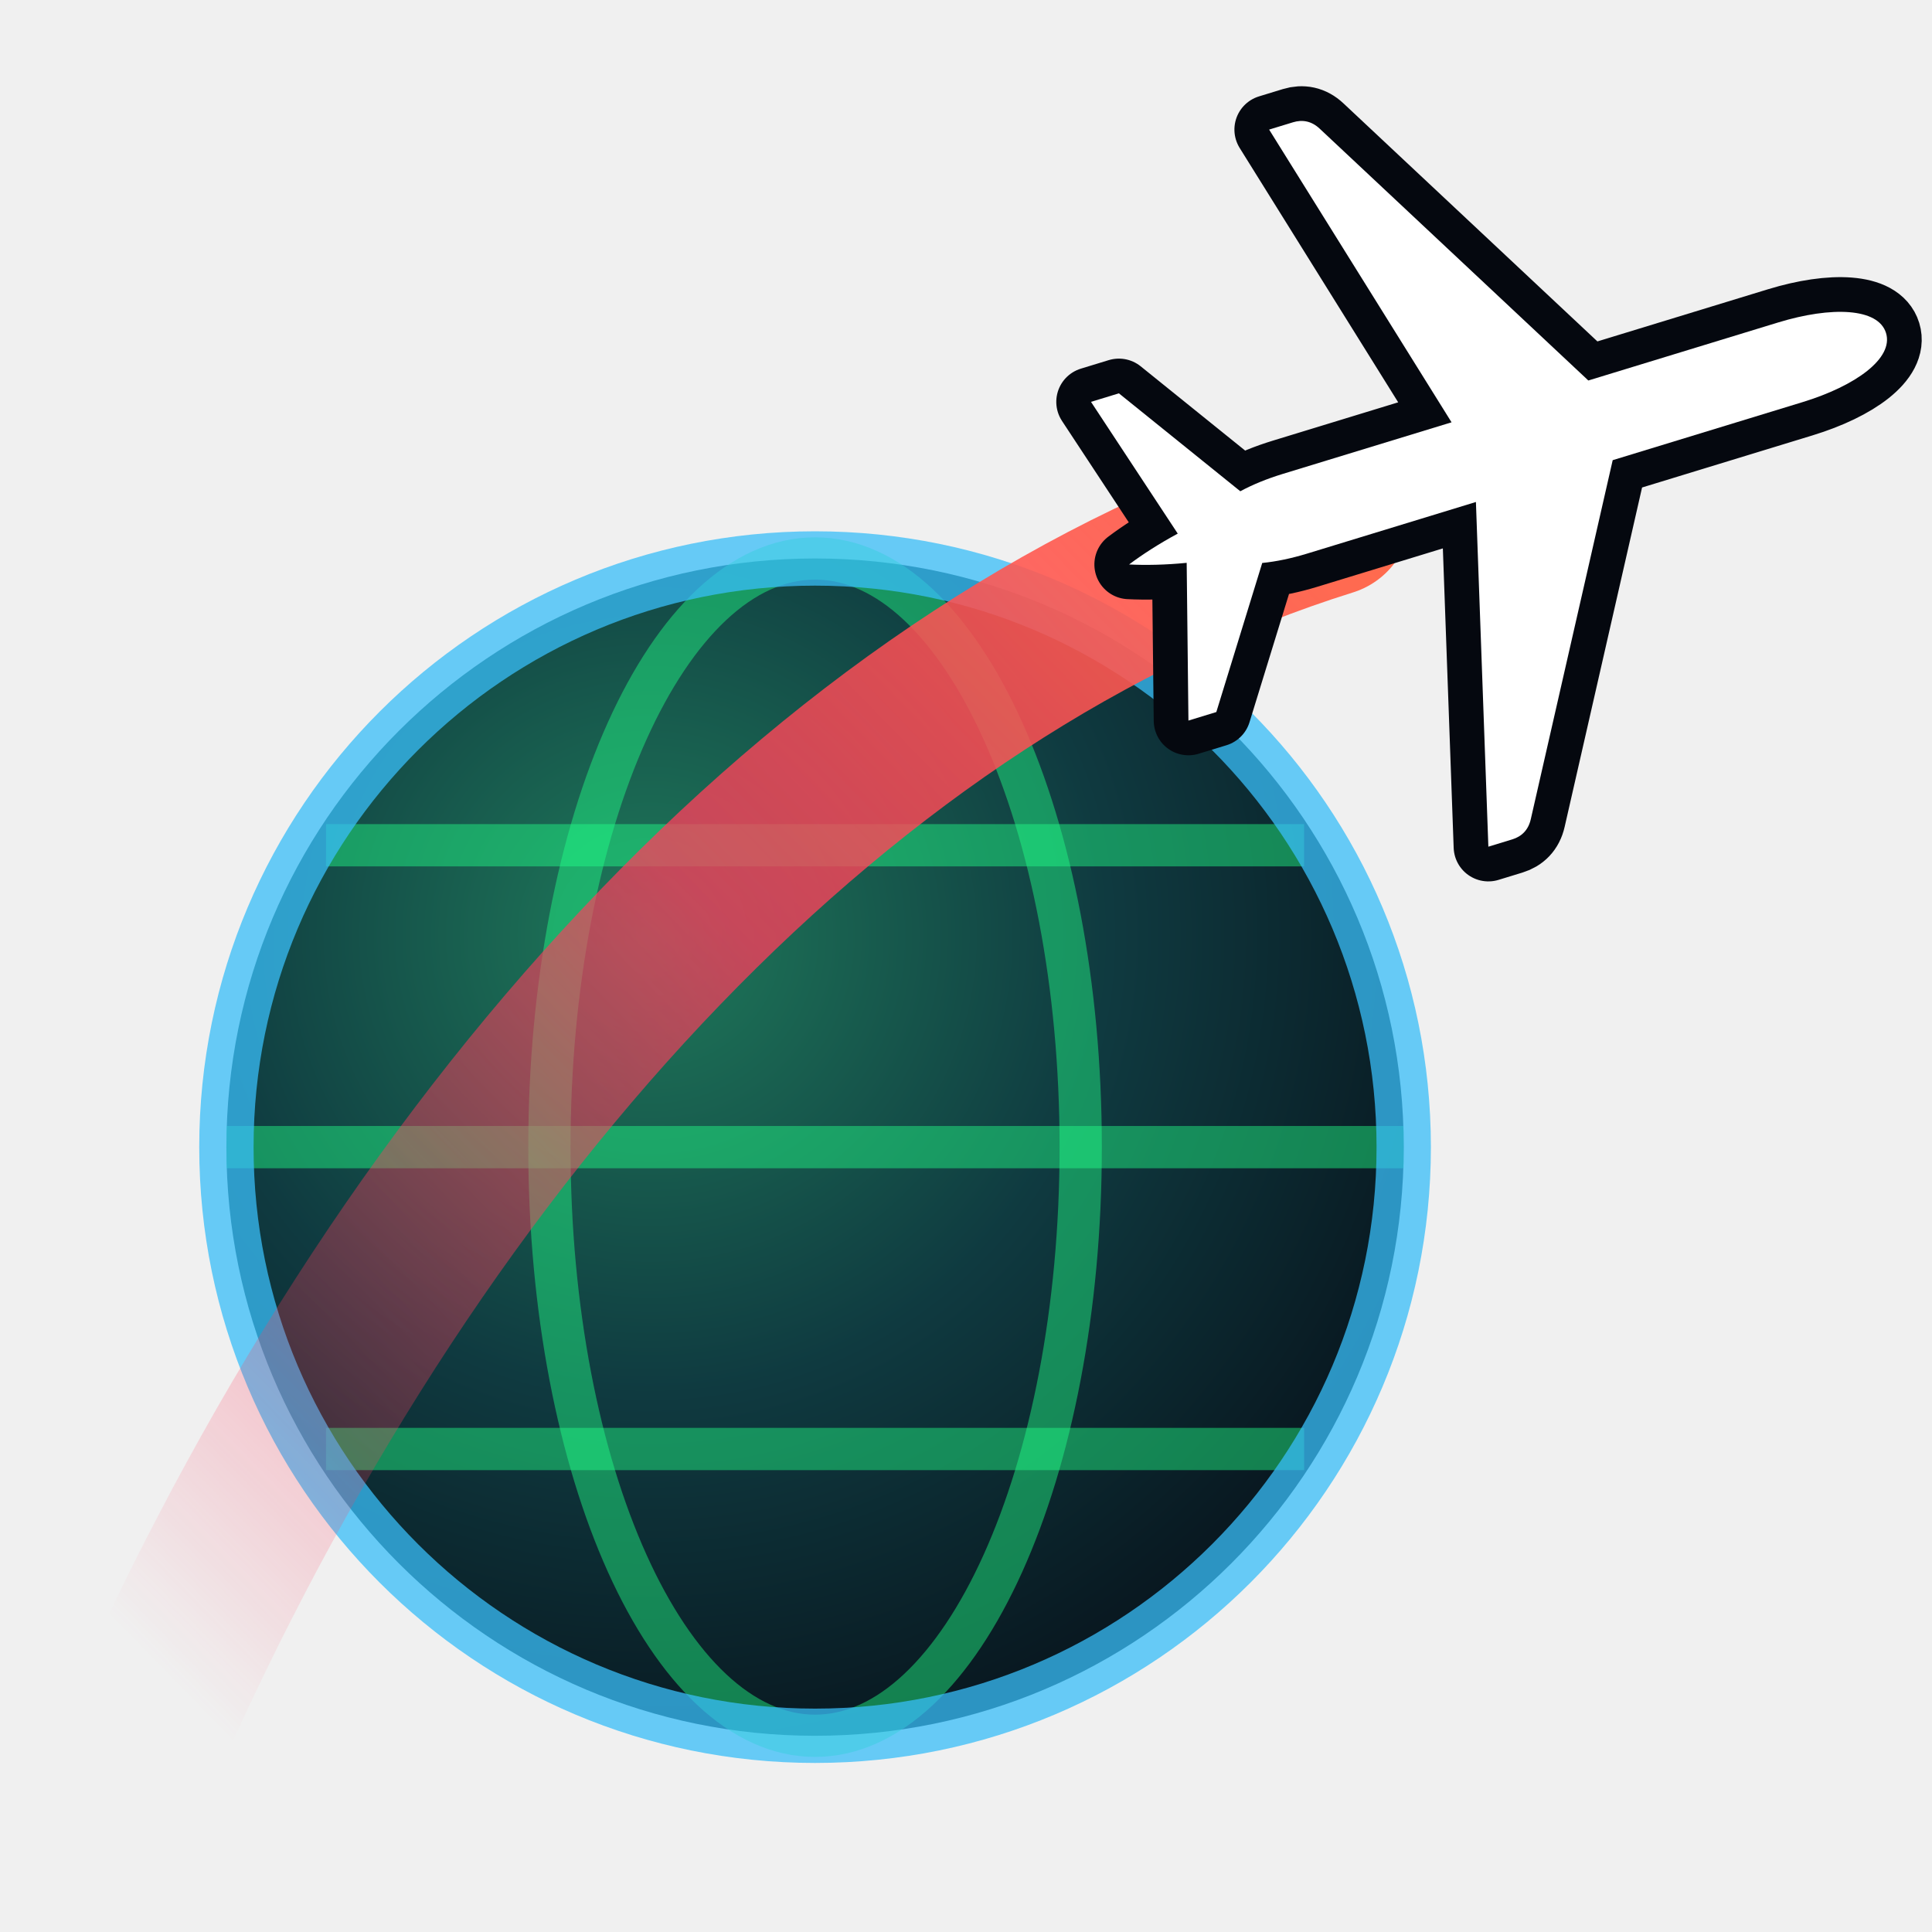
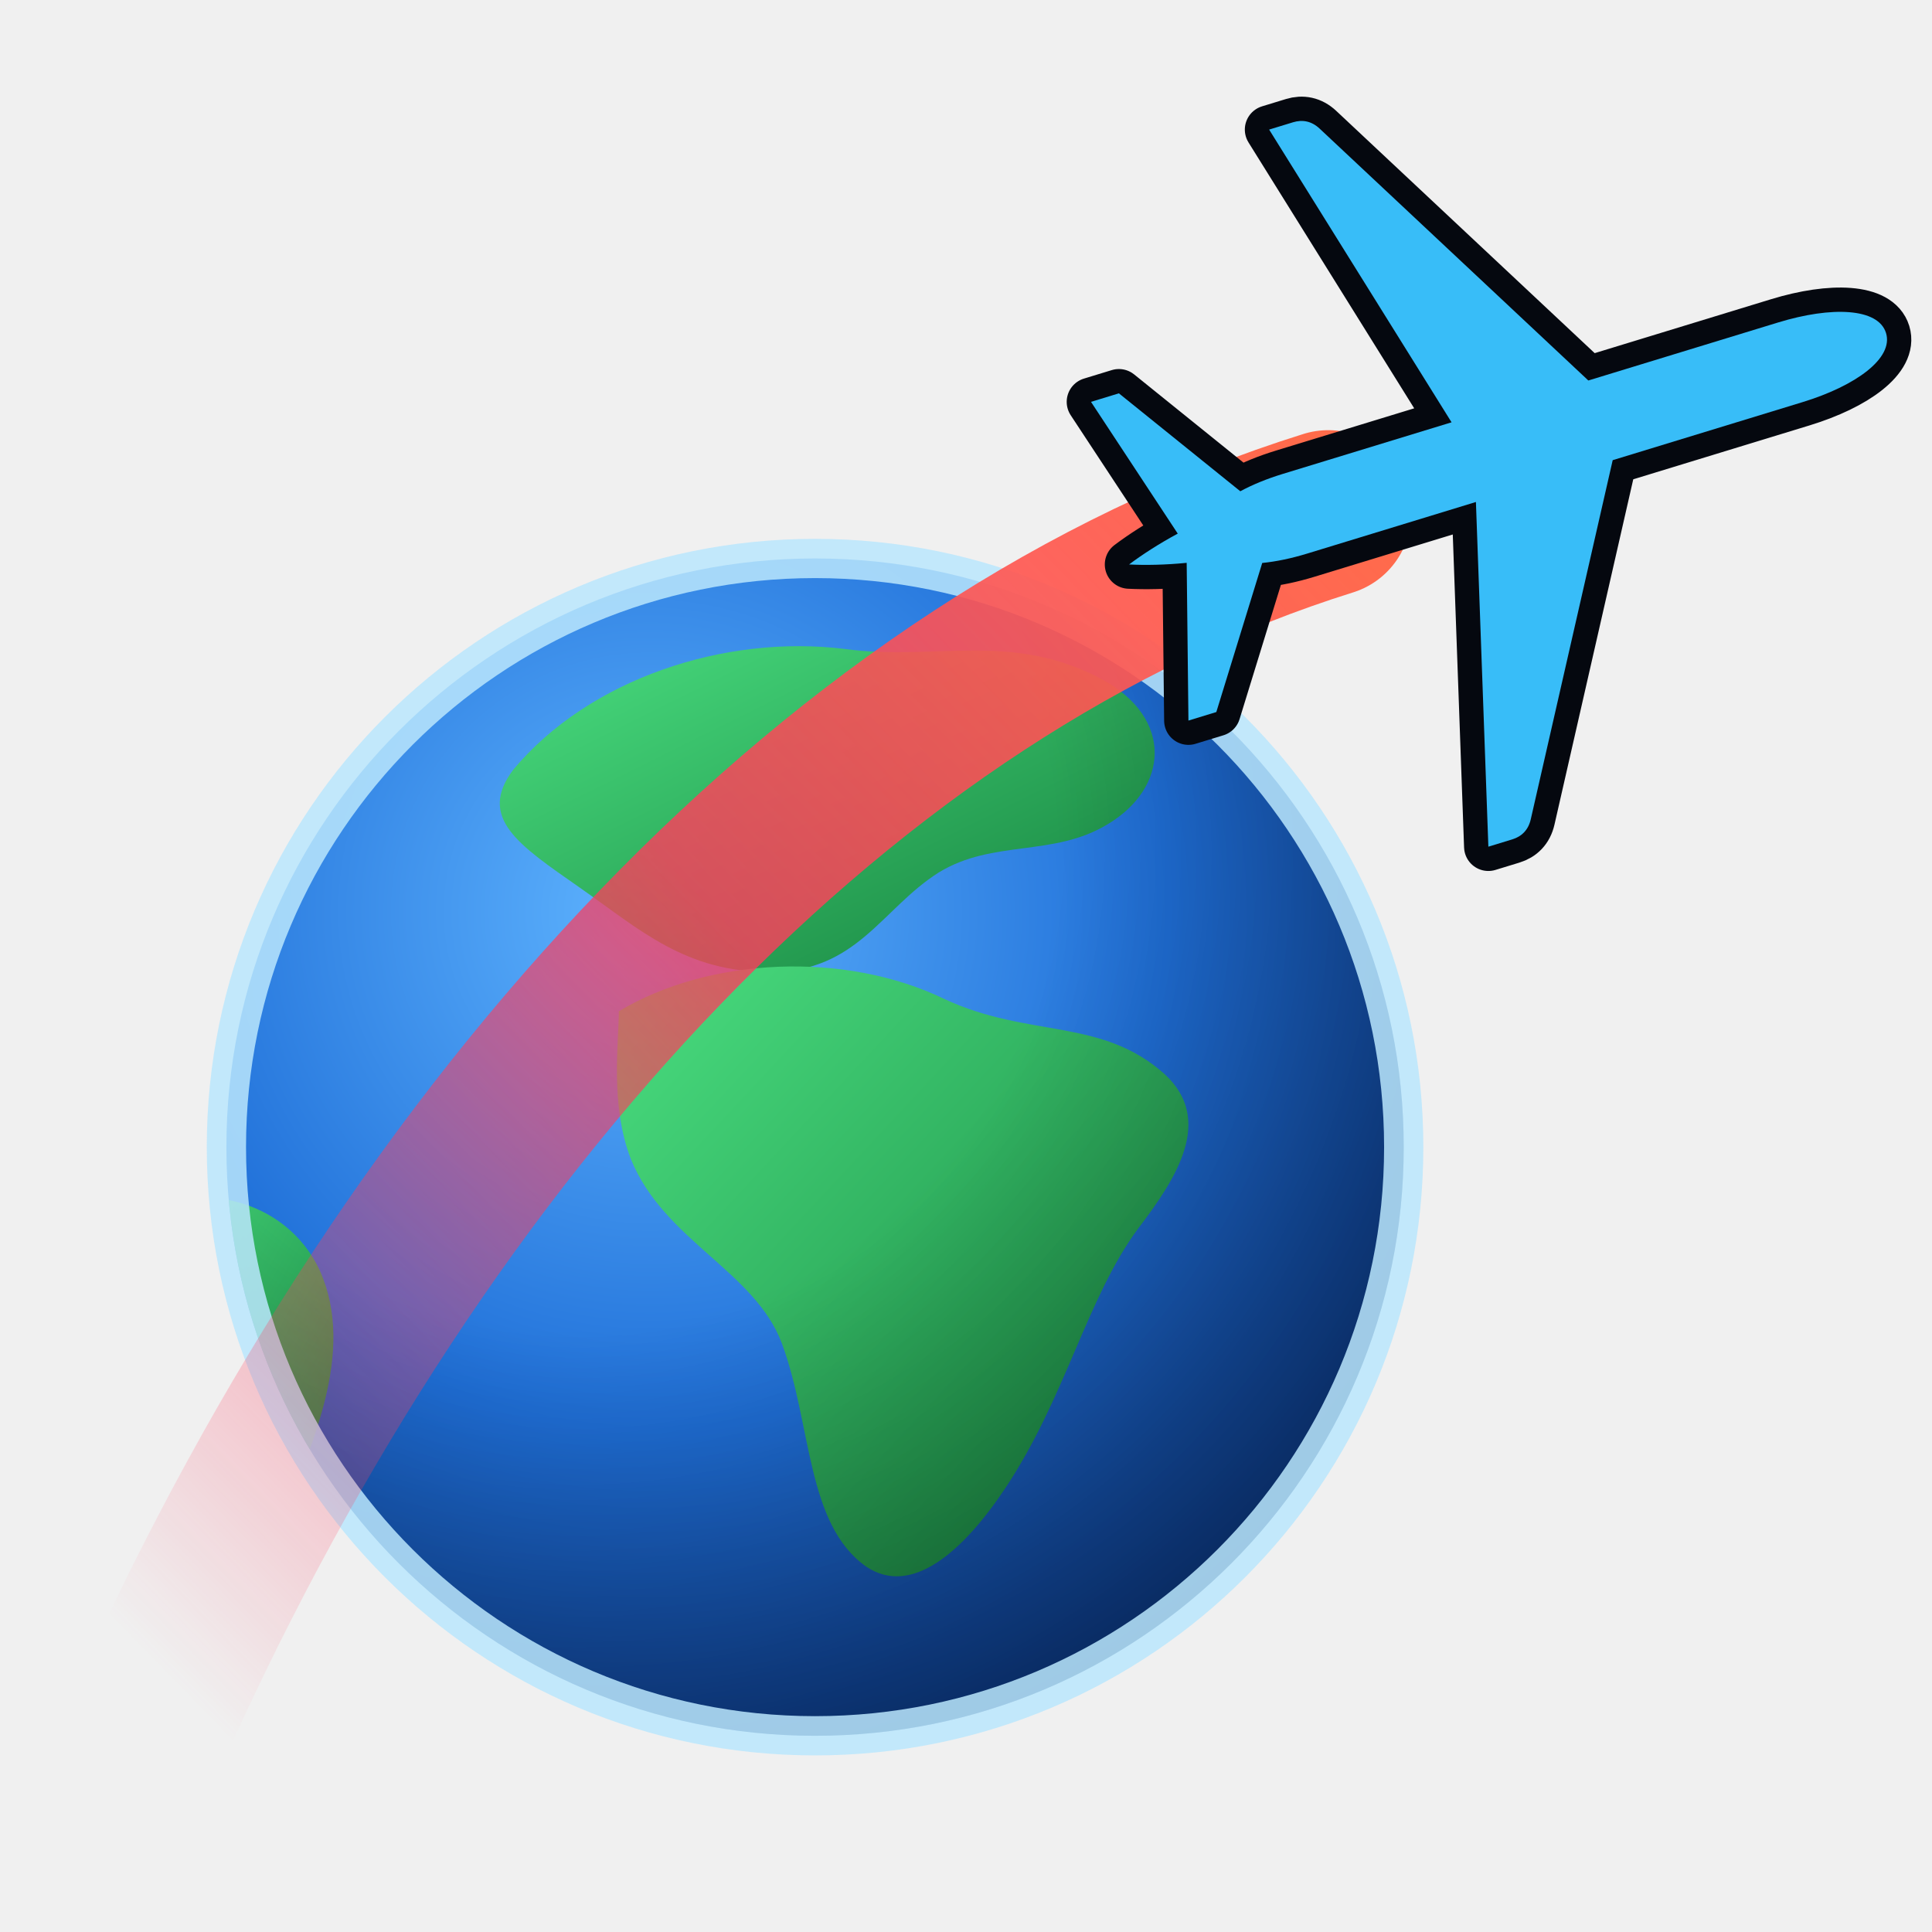
<svg xmlns="http://www.w3.org/2000/svg" viewBox="0 0 64 64">
  <defs>
-     <radialGradient id="globe" cx="0.36" cy="0.32" r="0.78">
-       <stop offset="0" stop-color="#1f7a5a" />
-       <stop offset="0.5" stop-color="#0f3a40" />
-       <stop offset="1" stop-color="#071019" />
+     <clipPath id="planet">
+       <circle cx="27" cy="38" r="19.5" />
+     </clipPath>
+     <radialGradient id="ocean" cx="0.36" cy="0.3" r="0.8">
+       <stop offset="0" stop-color="#5fb4ff" />
+       <stop offset="0.55" stop-color="#1f6fd8" />
+       <stop offset="1" stop-color="#0c3b8f" />
+     </radialGradient>
+     <linearGradient id="land" x1="0" y1="0" x2="1" y2="1">
+       <stop offset="0" stop-color="#4ade80" />
+       <stop offset="1" stop-color="#15803d" />
+     </linearGradient>
+     <radialGradient id="shade" cx="0.3" cy="0.25" r="0.9">
+       <stop offset="0.45" stop-color="#000" stop-opacity="0" />
+       <stop offset="1" stop-color="#000" stop-opacity="0.45" />
    </radialGradient>
    <linearGradient id="trail" x1="6" y1="56" x2="46" y2="17" gradientUnits="userSpaceOnUse">
      <stop offset="0" stop-color="#ff3b5c" stop-opacity="0" />
-       <stop offset="0.55" stop-color="#ff3b5c" stop-opacity="0.75" />
+       <stop offset="0.55" stop-color="#ff3b5c" stop-opacity="0.8" />
      <stop offset="1" stop-color="#ff6b4a" />
    </linearGradient>
  </defs>
-   <circle cx="27" cy="38" r="19.5" fill="url(#globe)" />
-   <g fill="none" stroke="#22ff88" stroke-opacity="0.45" stroke-width="1.4">
-     <ellipse cx="27" cy="38" rx="8.8" ry="19.5" />
-     <path d="M7.5 38h39M10.8 28h32.4M10.8 48h32.4" />
+   <circle cx="27" cy="38" r="19.5" fill="url(#ocean)" />
+   <g clip-path="url(#planet)" fill="url(#land)">
+     <path d="M17 25.5c2.5-3 7-4.5 11-4 3 .4 5.5-.6 8.5 1 2.4 1.3 2.2 3.6.2 4.8-1.8 1.1-3.8.5-5.6 1.6-1.9 1.2-2.7 3.3-5.6 3.3-2.8 0-4.3-1.4-6.3-2.8-2-1.4-3.4-2.3-2.2-3.9Z" />
+     <path d="M20.5 33.5c3-1.8 7.5-2 10.8-.4 2.8 1.3 5.2.6 7.3 2.5 1.6 1.5.4 3.4-.9 5.1-1.7 2.3-2.4 5.6-4.4 8.6-1.4 2.1-3.1 3.6-4.6 2.6-2-1.4-1.8-4.7-2.8-7.4-.9-2.4-3.9-3.4-5-6.1-.7-1.8-.4-3.9-.4-4.9Z" />
+     <path d="M4 40.5c2.4-1.6 5.5-.8 6.6 1.6 1.2 2.7-.3 5.8-1.3 8.4-.8 2.2-2.4 3.6-3.8 2.8-1.6-1-1.4-4.2-1.7-7-.2-2.1-.6-4.8.2-5.8Z" />
  </g>
-   <circle cx="27" cy="38" r="19.5" fill="none" stroke="#38bdf8" stroke-opacity="0.75" stroke-width="1.8" />
+   <circle cx="27" cy="38" r="19.5" fill="url(#shade)" />
+   <circle cx="27" cy="38" r="19.5" fill="none" stroke="#bae6fd" stroke-opacity="0.85" stroke-width="1.3" />
  <path d="M5 57C14 37 28 22 44 17" fill="none" stroke="url(#trail)" stroke-width="5.5" stroke-linecap="round" />
-   <path transform="translate(49.5 15) rotate(73) scale(0.46) translate(-32 -32)" fill="#ffffff" stroke="#05080f" stroke-width="5" stroke-linejoin="round" paint-order="stroke" d="M32 2.5c1.9 0 3 3.2 3 7.2V24l23 13.2c.7.4 1 1 1 1.7v1.8l-24-6.4V47c0 1.2-.1 2.3-.3 3.3L44 56.6v2.1l-10.9-3.2c-.3 1.5-.7 2.9-1.1 4-.4-1.1-.8-2.5-1.1-4L20 58.7v-2.1l9.3-6.3c-.2-1-.3-2.1-.3-3.3V34.3L5 40.7v-1.8c0-.7.3-1.3 1-1.7L29 24V9.7c0-4 1.1-7.2 3-7.2Z" />
+   <path transform="translate(49.5 15) rotate(73) scale(0.46) translate(-32 -32)" fill="#38bdf8" stroke="#05080f" stroke-width="3.5" stroke-linejoin="round" paint-order="stroke" d="M32 2.5c1.9 0 3 3.2 3 7.2V24l23 13.2c.7.4 1 1 1 1.7v1.8l-24-6.4V47c0 1.2-.1 2.3-.3 3.3L44 56.6v2.1l-10.9-3.2c-.3 1.5-.7 2.9-1.1 4-.4-1.1-.8-2.5-1.1-4L20 58.7v-2.1l9.3-6.3c-.2-1-.3-2.1-.3-3.3V34.3L5 40.7v-1.8c0-.7.3-1.3 1-1.7L29 24V9.7c0-4 1.1-7.2 3-7.2Z" />
</svg>
